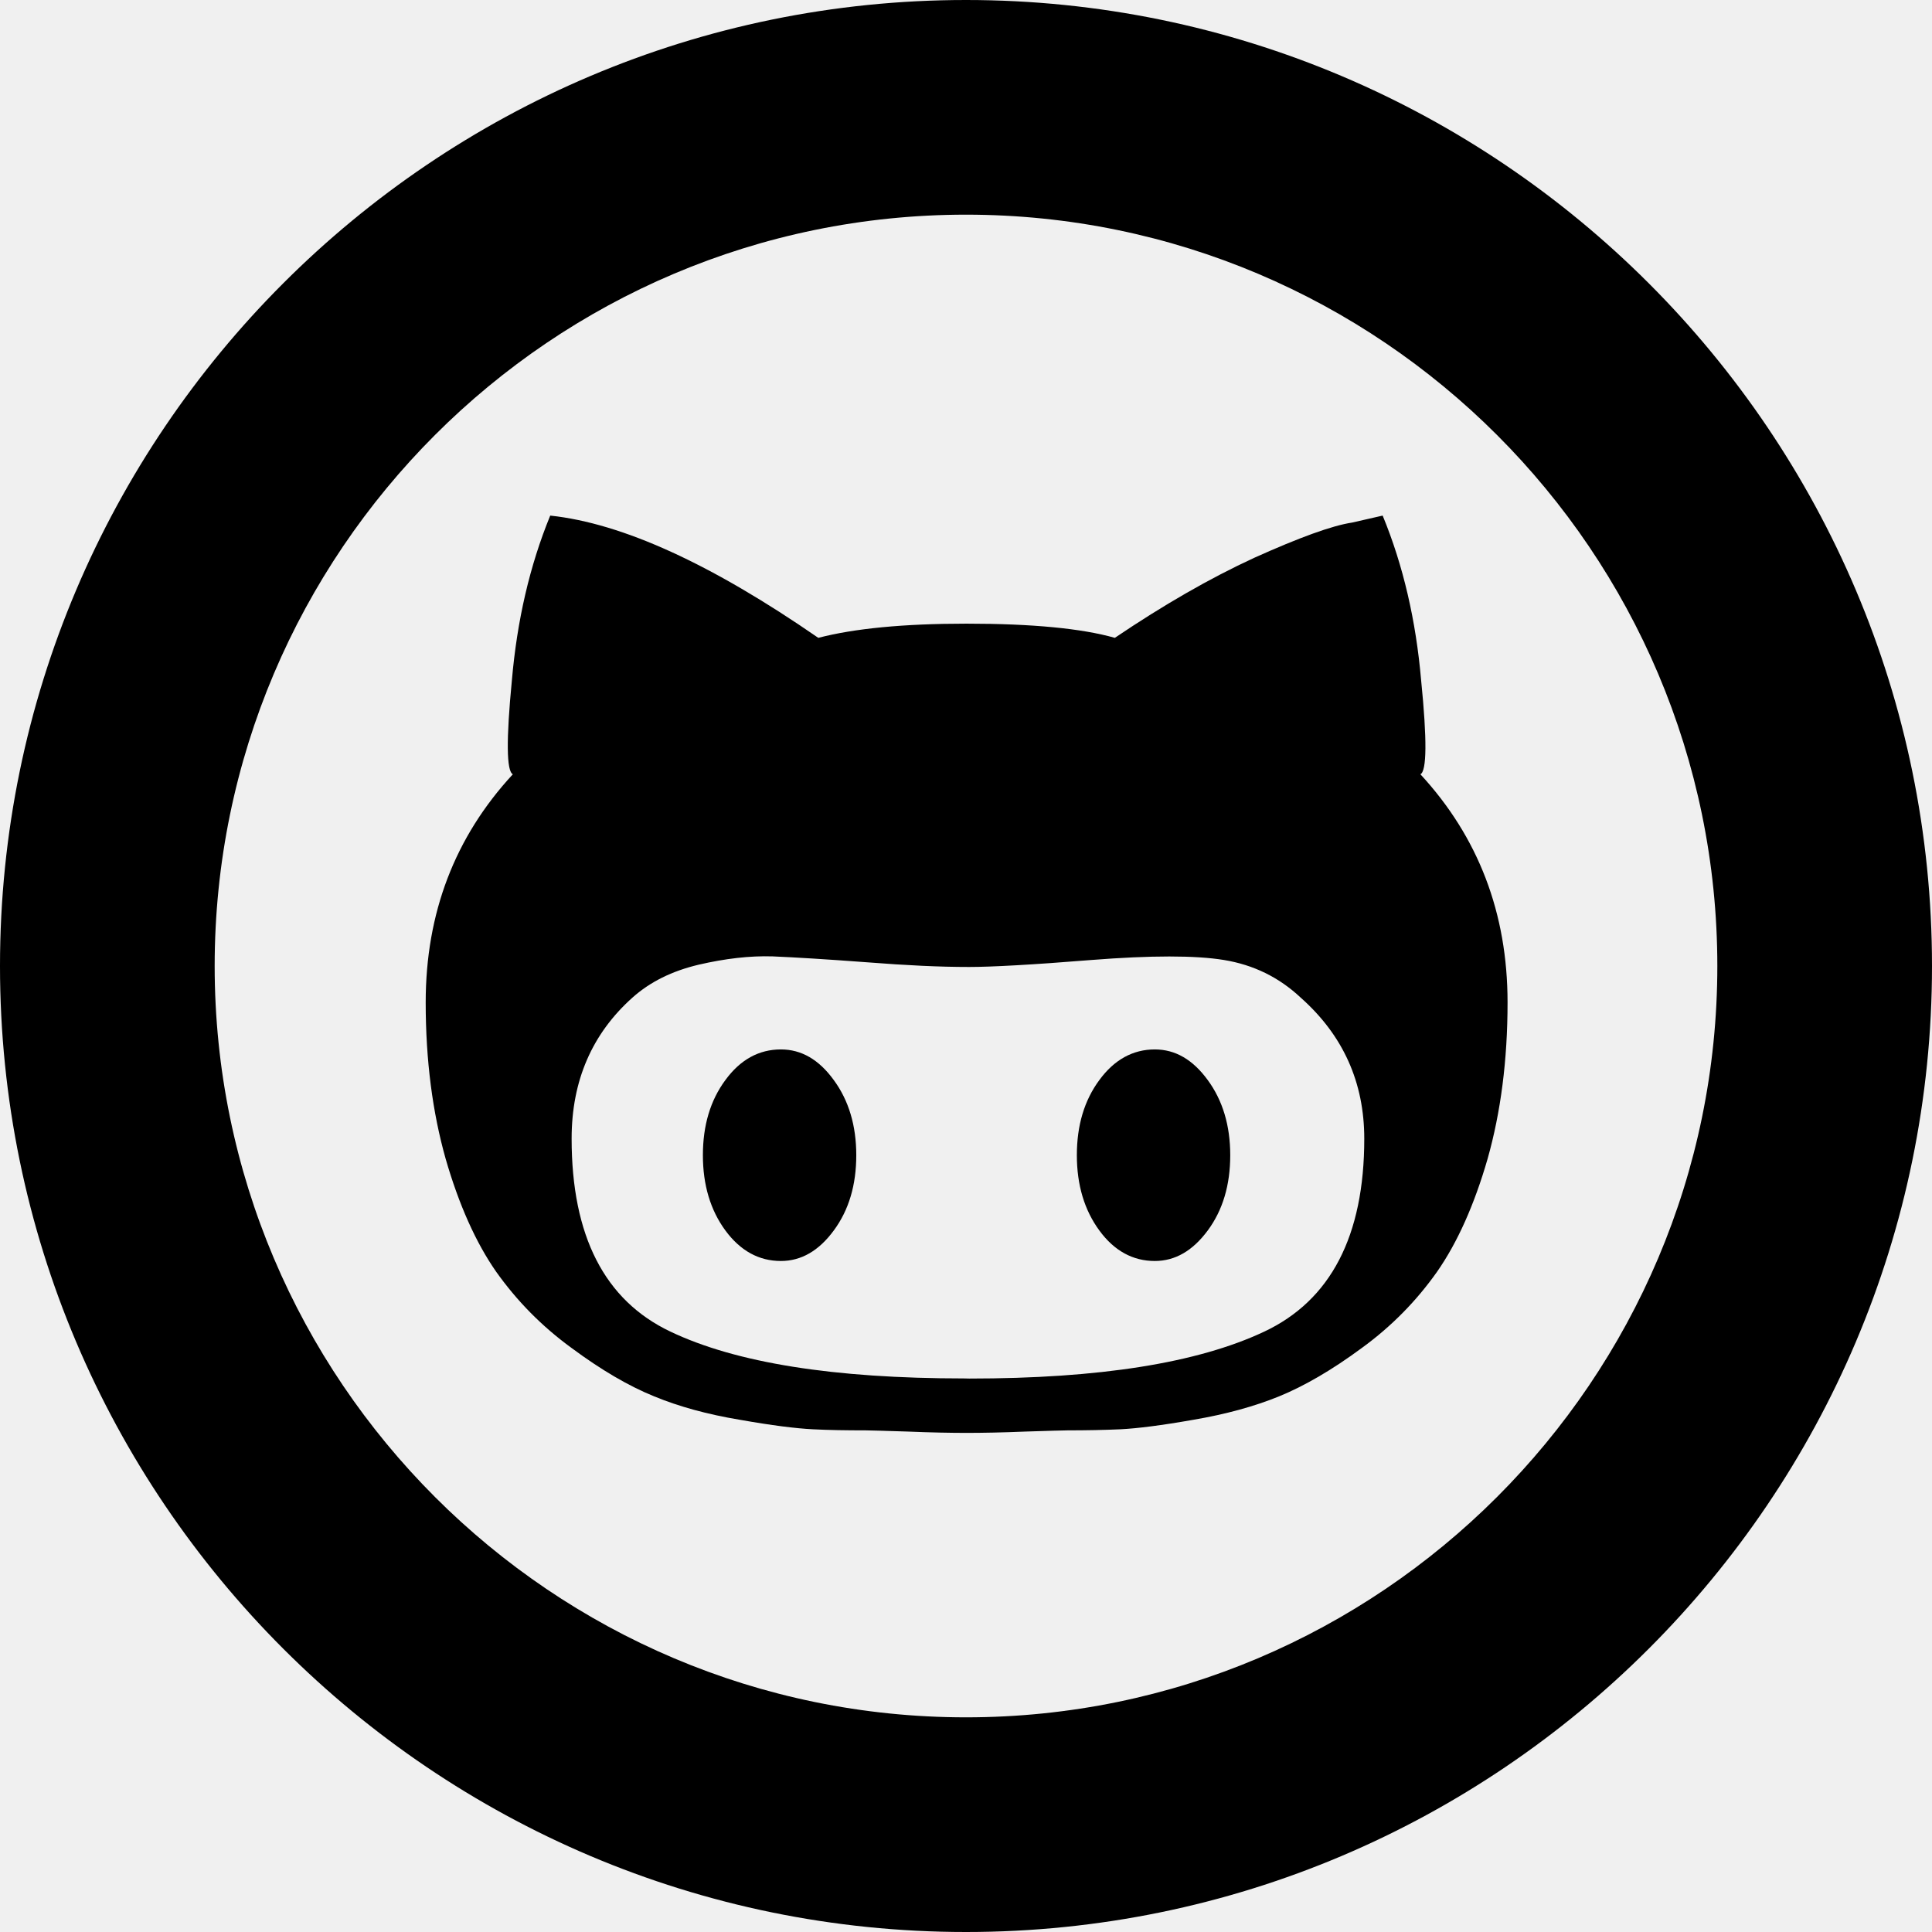
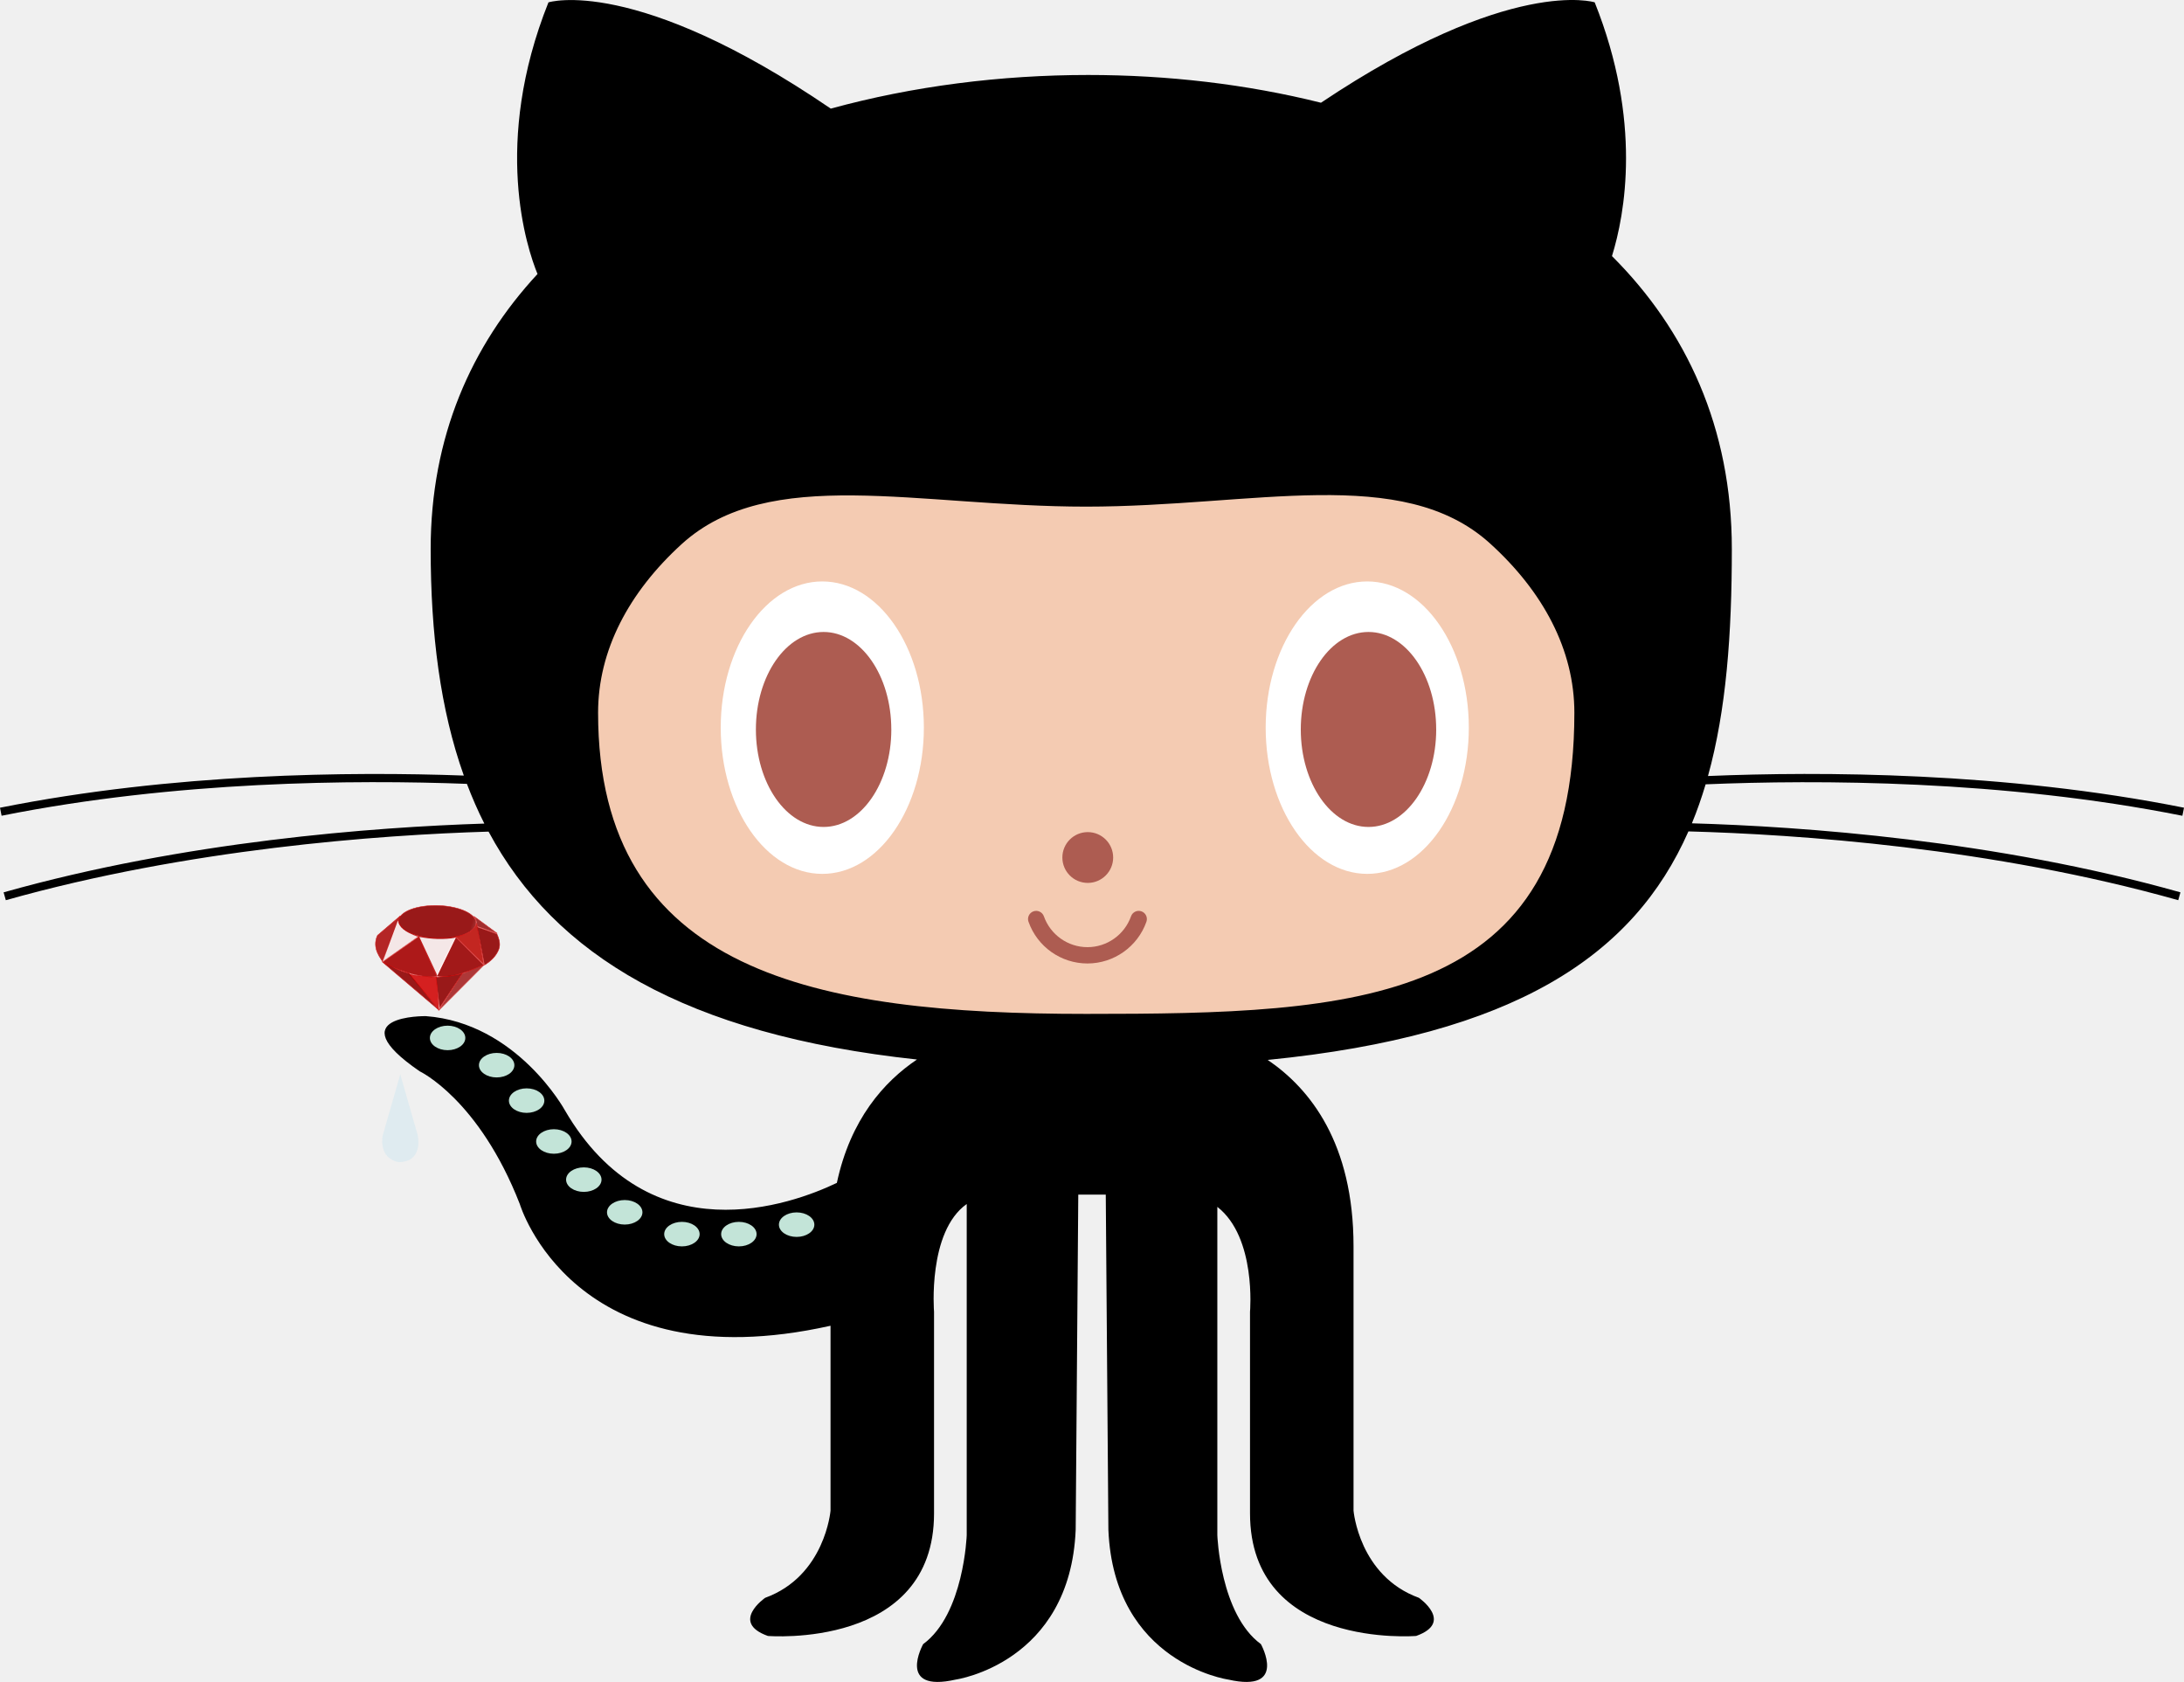
- <svg xmlns="http://www.w3.org/2000/svg" version="1.2" viewBox="3 3 18 18" xml:space="preserve" id="svg3155" width="100%" height="100%">
-   <defs id="defs3171" />
-   <g id="g3159">
-     <path id="path3161" d="M 12,21 C 7.037,21 3,16.962 3,12 3,7.038 7.037,3 12,3 c 4.963,0 9,4.038 9,9 0,4.962 -4.037,9 -9,9 z M 12,5 c -3.859,0 -7,3.14 -7,7 0,3.86 3.141,7 7,7 3.859,0 7,-3.14 7,-7 0,-3.86 -3.141,-7 -7,-7 z" />
-   </g>
-   <g id="g3163" transform="matrix(1.119939,0,0,1.119939,-1.433441,-1.363056)">
-     <g id="g3165">
-       <path id="path3167" d="m 13.565,12.626 c 0.171,0 0.316,0.084 0.441,0.255 0.124,0.169 0.187,0.378 0.187,0.625 0,0.248 -0.062,0.457 -0.187,0.626 -0.125,0.169 -0.271,0.254 -0.441,0.254 -0.181,0 -0.337,-0.084 -0.461,-0.254 -0.124,-0.169 -0.187,-0.378 -0.187,-0.626 0,-0.248 0.062,-0.456 0.187,-0.625 0.125,-0.171 0.281,-0.255 0.461,-0.255 m 2.21,-2.289 c 0.482,0.522 0.725,1.155 0.725,1.898 0,0.482 -0.057,0.915 -0.166,1.301 -0.111,0.384 -0.252,0.698 -0.42,0.939 -0.171,0.242 -0.378,0.454 -0.627,0.635 -0.249,0.184 -0.478,0.316 -0.685,0.401 -0.208,0.085 -0.446,0.15 -0.716,0.196 -0.266,0.047 -0.467,0.072 -0.606,0.079 -0.135,0.006 -0.282,0.009 -0.44,0.009 -0.035,0 -0.155,0.004 -0.352,0.01 -0.193,0.008 -0.359,0.011 -0.488,0.011 -0.129,0 -0.295,-0.003 -0.488,-0.011 -0.196,-0.006 -0.316,-0.01 -0.352,-0.01 -0.158,0 -0.306,-0.002 -0.44,-0.009 C 10.58,15.779 10.379,15.754 10.114,15.707 9.843,15.662 9.606,15.597 9.398,15.511 9.191,15.427 8.962,15.294 8.714,15.11 8.464,14.928 8.257,14.716 8.086,14.475 7.918,14.234 7.777,13.92 7.666,13.536 7.557,13.15 7.5,12.717 7.5,12.235 7.5,11.492 7.742,10.859 8.225,10.337 8.172,10.311 8.169,10.051 8.217,9.555 8.26,9.059 8.365,8.602 8.536,8.185 c 0.602,0.064 1.343,0.404 2.23,1.017 0.3,-0.078 0.71,-0.118 1.233,-0.118 0.549,0 0.959,0.04 1.234,0.118 0.404,-0.273 0.791,-0.496 1.16,-0.666 0.374,-0.168 0.644,-0.267 0.814,-0.293 l 0.254,-0.058 c 0.172,0.417 0.277,0.875 0.32,1.37 0.05,0.496 0.047,0.756 -0.006,0.782 m -3.754,5.027 c 1.083,0 1.899,-0.129 2.454,-0.39 0.553,-0.26 0.833,-0.796 0.833,-1.605 0,-0.469 -0.176,-0.861 -0.529,-1.174 -0.181,-0.17 -0.394,-0.273 -0.638,-0.313 -0.238,-0.039 -0.607,-0.039 -1.104,0 -0.495,0.04 -0.834,0.058 -1.016,0.058 -0.248,0 -0.517,-0.013 -0.851,-0.039 -0.334,-0.025 -0.596,-0.041 -0.783,-0.049 -0.191,-0.006 -0.395,0.018 -0.616,0.069 -0.223,0.053 -0.404,0.143 -0.55,0.273 -0.336,0.3 -0.507,0.691 -0.507,1.174 0,0.809 0.274,1.345 0.821,1.605 0.547,0.261 1.361,0.39 2.444,0.39 m -1.524,-2.737 c 0.17,0 0.316,0.084 0.44,0.255 0.124,0.169 0.187,0.378 0.187,0.625 0,0.248 -0.062,0.457 -0.187,0.626 -0.124,0.169 -0.271,0.254 -0.44,0.254 -0.182,0 -0.337,-0.084 -0.462,-0.254 -0.124,-0.169 -0.187,-0.378 -0.187,-0.626 0,-0.248 0.062,-0.456 0.187,-0.625 0.125,-0.171 0.28,-0.255 0.462,-0.255" />
-     </g>
+ <svg xmlns="http://www.w3.org/2000/svg" xmlns:xlink="http://www.w3.org/1999/xlink" version="1.1" viewBox="0 0 634.529 488.57" id="svg7236" height="100%" width="100%">
+   <defs id="defs7262">
+     <linearGradient id="linearGradient3876">
+       <stop stop-color="#ffffff" id="stop3878" offset="0" />
+       <stop stop-color="#ffffff" stop-opacity="0.078" id="stop3880" offset="1" />
+     </linearGradient>
+     <linearGradient id="linearGradient3858">
+       <stop stop-color="#ffffff" id="stop3860" offset="0" />
+       <stop stop-color="#ffffff" stop-opacity="0" id="stop3862" offset="1" />
+     </linearGradient>
+     <linearGradient id="linearGradient3838">
+       <stop stop-color="#ffffff" id="stop3840" offset="0" />
+       <stop stop-color="#ffffff" stop-opacity="0" id="stop3842" offset="1" />
+     </linearGradient>
+     <linearGradient xlink:href="#linearGradient3838" id="linearGradient7714" gradientUnits="userSpaceOnUse" gradientTransform="translate(-96.81164,249.215)" x1="123.52" y1="518.382" x2="87.291" y2="508.312" />
+     <linearGradient xlink:href="#linearGradient3858" id="linearGradient7716" gradientUnits="userSpaceOnUse" gradientTransform="translate(-96.81164,249.215)" x1="351.12" y1="686.205" x2="351.472" y2="691.931" />
+     <linearGradient xlink:href="#linearGradient3876" id="linearGradient7718" gradientUnits="userSpaceOnUse" gradientTransform="translate(-96.81164,249.215)" x1="326.545" y1="679.505" x2="322.857" y2="685.219" />
+   </defs>
+   <path d="m 634.06,236.95 0.469,-2.328 c -52.246,-10.447 -105.863,-10.553 -138.301,-9.205 5.327,-19.199 6.932,-41.291 6.932,-65.926 0,-35.332 -13.273,-63.599 -34.825,-85.105 3.767,-12.155 8.796,-39.149 -5.021,-73.71 0,0 -24.382,-7.741 -79.525,29.167 -21.603,-5.397 -44.592,-8.063 -67.616,-8.063 -25.332,0 -50.93,3.226 -74.803,9.773 -56.905,-38.82 -82.026,-30.868 -82.026,-30.868 -16.398,41.007 -6.259,71.367 -3.179,78.908 -19.273,20.8 -31.04,47.354 -31.04,79.906 0,24.576 2.798,46.625 9.632,65.787 -32.713,-1.19 -84.374,-0.732 -134.757,9.342 l 0.463,2.329 c 50.687,-10.137 102.673,-10.489 135.187,-9.259 1.505,3.967 3.184,7.814 5.065,11.534 -32.153,1.035 -87.055,5.134 -139.67,19.978 l 0.649,2.279 c 53.031,-14.951 108.409,-18.947 140.25,-19.922 19.211,35.811 57.086,58.938 124.467,66.2 -9.563,6.428 -19.32,17.353 -23.273,35.837 -13.032,6.233 -54.288,21.449 -79.041,-21.124 0,0 -13.855,-25.333 -40.377,-27.315 0,0 -25.726,-0.395 -1.775,16.032 0,0 17.214,8.11 29.091,38.595 0,0 15.494,51.993 90.263,35.312 v 53.707 c 0,0 -1.581,18.996 -18.997,25.325 0,0 -10.29,7.124 0.796,11.076 0,0 48.274,3.959 48.274,-35.608 v -58.564 c 0,0 -1.915,-23.226 9.494,-31.298 v 96.189 c 0,0 -0.788,22.95 -12.66,31.657 0,0 -7.919,14.241 9.495,10.289 0,0 33.237,-4.748 34.822,-43.527 l 0.753,-97.346 h 7.989 l 0.76,97.346 c 1.58,38.779 34.82,43.527 34.82,43.527 17.408,3.952 9.494,-10.289 9.494,-10.289 -11.87,-8.707 -12.66,-31.657 -12.66,-31.657 v -95.36 c 11.403,8.88 9.495,30.467 9.495,30.467 v 58.562 c 0,39.569 48.274,35.608 48.274,35.608 11.077,-3.951 0.796,-11.075 0.796,-11.075 -17.414,-6.33 -18.996,-25.326 -18.996,-25.326 v -76.767 c 0,-29.936 -12.604,-45.788 -24.933,-54.156 71.859,-7.126 106.344,-30.328 122.233,-66.38 31.476,0.865 88.119,4.7 142.301,19.983 l 0.646,-2.279 c -53.873,-15.195 -110.144,-19.127 -141.938,-20.053 1.507,-3.644 2.82,-7.431 3.988,-11.326 32.275,-1.342 86.146,-1.324 138.592,9.154 l -0.077,-0.033 z" id="path7244" />
+   <path d="m 432.879,157.833 c 15.478,14.021 24.53,30.954 24.53,49.197 0,85.181 -63.498,87.489 -141.819,87.489 -78.334,0 -141.825,-11.796 -141.825,-87.489 0,-18.123 8.926,-34.949 24.212,-48.914 25.499,-23.273 68.652,-10.95 117.612,-10.95 48.74,-0.007 91.746,-12.456 117.281,10.658 l 0.009,0.009 z" id="path7246" style="fill:#f4cbb2" />
+   <path d="m 268.416,211.364 c 0,23.463 -13.212,42.479 -29.509,42.479 -16.297,0 -29.509,-19.018 -29.509,-42.479 0,-23.459 13.212,-42.47 29.509,-42.47 16.298,0.018 29.509,19.015 29.509,42.47 z m 158.327,0 c 0,23.463 -13.212,42.479 -29.51,42.479 -16.297,0 -29.51,-19.018 -29.51,-42.479 0,-23.459 13.213,-42.47 29.51,-42.47 16.298,0.018 29.51,19.015 29.51,42.47 z" id="path7248" style="fill:#ffffff" />
+   <path d="m 258.96,211.901 c 0,15.64 -8.819,28.312 -19.674,28.312 -10.855,0 -19.672,-12.674 -19.672,-28.312 0,-15.646 8.811,-28.325 19.672,-28.325 10.848,0 19.667,12.675 19.667,28.317 l 0.007,0.008 z m 158.309,0 c 0,15.64 -8.818,28.312 -19.674,28.312 -10.854,0 -19.672,-12.674 -19.672,-28.312 0,-15.646 8.811,-28.325 19.672,-28.325 10.85,0 19.668,12.675 19.668,28.317 l 0.006,0.008 z" id="path7250" style="fill:#ad5c51" />
+   <circle cx="316.036" cy="249.089" r="7.379" id="circle7252" style="fill:#ad5c51" transform="translate(-0.00201265,1.1986862e-5)" />
+   <path d="m 298.814,267.751 c -0.436,-1.238 0.215,-2.591 1.444,-3.027 1.235,-0.436 2.592,0.216 3.025,1.443 1.901,5.363 6.987,8.964 12.661,8.964 5.674,0 10.759,-3.6 12.661,-8.964 0.436,-1.236 1.789,-1.879 3.025,-1.443 1.237,0.438 1.879,1.789 1.445,3.027 -2.562,7.25 -9.455,12.12 -17.132,12.12 -7.678,0 -14.554,-4.846 -17.119,-12.105 l -0.01,-0.015 z" id="path7254" style="fill:#ad5c51" />
+   <path d="m 135.192,301.501 c 0,1.969 -2.307,3.559 -5.147,3.559 -2.838,0 -5.147,-1.59 -5.147,-3.559 0,-1.97 2.309,-3.565 5.147,-3.565 2.84,0 5.147,1.594 5.147,3.571 v -0.006 z m 14.251,7.914 c 0,1.969 -2.307,3.558 -5.147,3.558 -2.839,0 -5.147,-1.589 -5.147,-3.558 0,-1.97 2.309,-3.566 5.147,-3.566 2.84,0 5.147,1.594 5.147,3.571 v -0.005 z m 8.707,10.295 c 0,1.968 -2.307,3.558 -5.147,3.558 -2.838,0 -5.147,-1.59 -5.147,-3.558 0,-1.971 2.309,-3.565 5.147,-3.565 2.84,0 5.147,1.593 5.147,3.57 v -0.005 z m 7.914,11.87 c 0,1.969 -2.307,3.559 -5.147,3.559 -2.838,0 -5.147,-1.59 -5.147,-3.559 0,-1.97 2.309,-3.566 5.147,-3.566 2.84,0 5.147,1.595 5.147,3.571 v -0.005 z m 8.699,11.083 c 0,1.969 -2.307,3.558 -5.147,3.558 -2.838,0 -5.147,-1.589 -5.147,-3.558 0,-1.97 2.309,-3.566 5.147,-3.566 2.84,0 5.147,1.594 5.147,3.571 v -0.005 z m 11.887,9.489 c 0,1.969 -2.307,3.559 -5.147,3.559 -2.838,0 -5.147,-1.59 -5.147,-3.559 0,-1.971 2.309,-3.565 5.147,-3.565 2.84,0 5.147,1.593 5.147,3.571 v -0.006 z m 16.616,6.338 c 0,1.969 -2.307,3.559 -5.147,3.559 -2.838,0 -5.147,-1.59 -5.147,-3.559 0,-1.971 2.309,-3.565 5.147,-3.565 2.84,0 5.147,1.593 5.147,3.571 v -0.006 z m 16.548,0 c 0,1.969 -2.307,3.559 -5.147,3.559 -2.838,0 -5.147,-1.59 -5.147,-3.559 0,-1.971 2.309,-3.565 5.147,-3.565 2.84,0 5.147,1.593 5.147,3.571 v -0.006 z m 16.783,-2.749 c 0,1.968 -2.307,3.558 -5.147,3.558 -2.838,0 -5.147,-1.59 -5.147,-3.558 0,-1.972 2.309,-3.566 5.147,-3.566 2.84,0 5.147,1.593 5.147,3.571 v -0.005 z" id="path7256" style="fill:#c3e4d8" />
+   <path d="m 116.293,312.064 -5.141,17.91 c 0,0 -1.341,6.475 4.762,7.622 6.371,-0.124 5.845,-6.081 5.404,-8.016 l -5.025,-17.516 z" id="path7258" style="fill:#9cdaf1;fill-opacity:0.201" />
+   <g id="g7696" transform="matrix(0.1376979,0,0,0.1376979,120.6305,227.568)">
+     <path id="path3202" d="m 68.331,326.117 c -43.452,4.117 -88.358,-7.725 -100.275,-26.443 -11.917,-18.718 13.671,-37.218 57.14,-41.309 43.452,-4.117 88.358,7.725 100.275,26.443 11.917,18.718 -13.671,37.218 -57.14,41.309 z" style="opacity:0.892;fill:#8f0000;stroke:#cd0000;stroke-width:1" />
+     <path d="m 6.901,322.148 38.075,81.437 39.106,-79.858 c -25.575,4.615 -51.616,3.262 -77.181,-1.579 z" id="path3204" style="opacity:0.892;fill:#8f0000;fill-rule:evenodd;stroke:#cd0000;stroke-width:1px" />
+     <path d="m 43.634,408.934 7.959,64.208 48.225,-72.844 c -15.23,5.216 -35.743,6.902 -56.184,8.636 z" id="path3206" style="opacity:0.892;fill:#8f0000;fill-rule:evenodd;stroke:#cd0000;stroke-width:1px" />
+     <path d="m 44.6,408.642 5.059,67.808 -62.855,-74.413 c 15.408,4.663 37.306,5.609 57.796,6.605 z" id="path3208" style="fill:#d52020;fill-rule:evenodd;stroke:#cd0000;stroke-width:1px" />
+     <path d="m 46.311,406.261 39.034,-81.993 58.627,58.688 c -19.316,7.891 -64.368,29.822 -97.661,23.305 z" id="path3210" style="opacity:0.892;fill:#990000;fill-rule:evenodd;stroke:#cd0000;stroke-width:1px" />
+     <path d="m 85.596,323.184 c 28.377,-5.152 39.513,-14.585 44.007,-28.564 L 144.409,381.172 85.596,323.184 z" id="path3212" style="opacity:0.892;fill:#be0e09;fill-rule:evenodd;stroke:#cd0000;stroke-width:1px" />
+     <path d="m 131.958,303.371 40.416,14.228 c 2.965,6.604 8.795,20.056 3.986,32.396 -5.538,14.21 -16.522,24.692 -30.062,33.07 l -15.522,-80.405" id="path3214" style="opacity:0.892;fill:#8f0000;fill-rule:evenodd;stroke:#cd0000;stroke-width:1px" />
+     <path d="m 123.706,280.192 c 3.951,5.236 5.481,10.404 7.544,21.287 l 41.834,14.939 -49.378,-36.226 z" id="path3216" style="opacity:0.802;fill:#8f0000;fill-rule:evenodd;stroke:#cd0000;stroke-width:1px" />
+     <path d="M 45.9,406.865 7.509,323.373 -67.783,376.248 c 12.82,11.793 80.375,37.065 113.683,30.617 z" id="path3218" style="opacity:0.892;fill:#a60000;fill-rule:evenodd;stroke:#cd0000;stroke-width:1px" />
+     <path d="M 5.999,322.505 C -21.038,312.465 -33.662,302.644 -35.64,288.095 l -31.566,86.099 73.205,-51.688 z" id="path3220" style="opacity:0.892;fill:#8f0000;fill-rule:evenodd;stroke:#cd0000;stroke-width:1px" />
+     <path d="M -31.255,279.203 -79.53,320.53 c -13.177,27.868 8.833,50.628 10.347,54.852 l 37.929,-96.179 z" id="path3222" style="opacity:0.892;fill:#ad0f0f;fill-rule:evenodd;stroke:#cd0000;stroke-width:1px" />
+     <path d="M -69.758,376.194 49.97,478.014 -13.315,400.397 c -21.824,-5.065 -38.326,-15.44 -56.443,-24.204 z" id="path3224" style="opacity:0.892;fill:#8f0000;fill-rule:evenodd;stroke:#cd0000;stroke-width:1px" />
+     <path d="m 145.814,382.281 -96.791,97.15 50.205,-77.972 C 115.885,394.939 130.89,388.37 145.814,382.281 z" id="path3226" style="opacity:0.767;fill:#990000;fill-rule:evenodd;stroke:#cd0000;stroke-width:1px" />
+     <path id="path3836" d="m 70.195,324.836 c -43.452,4.117 -88.358,-7.725 -100.275,-26.443 -11.917,-18.718 13.671,-37.218 57.14,-41.309 43.452,-4.117 88.358,7.725 100.275,26.443 11.917,18.718 -13.671,37.218 -57.14,41.309 z" style="opacity:0.405;fill:url(#linearGradient7714)" />
+     <path d="m 8.664,323.782 38.075,81.437 39.106,-79.858 c -25.575,4.615 -51.616,3.262 -77.181,-1.579 z" id="path3856" style="opacity:0.892;fill:url(#linearGradient7716);fill-rule:evenodd;stroke-width:1px" />
+     <path d="M 5.22,323.346 C -21.818,313.307 -34.442,303.486 -36.42,288.936 L -67.985,375.035 5.22,323.346 z" id="path3866" style="opacity:0.892;fill:url(#linearGradient7718);fill-rule:evenodd;stroke-width:1px" />
  </g>
</svg>
